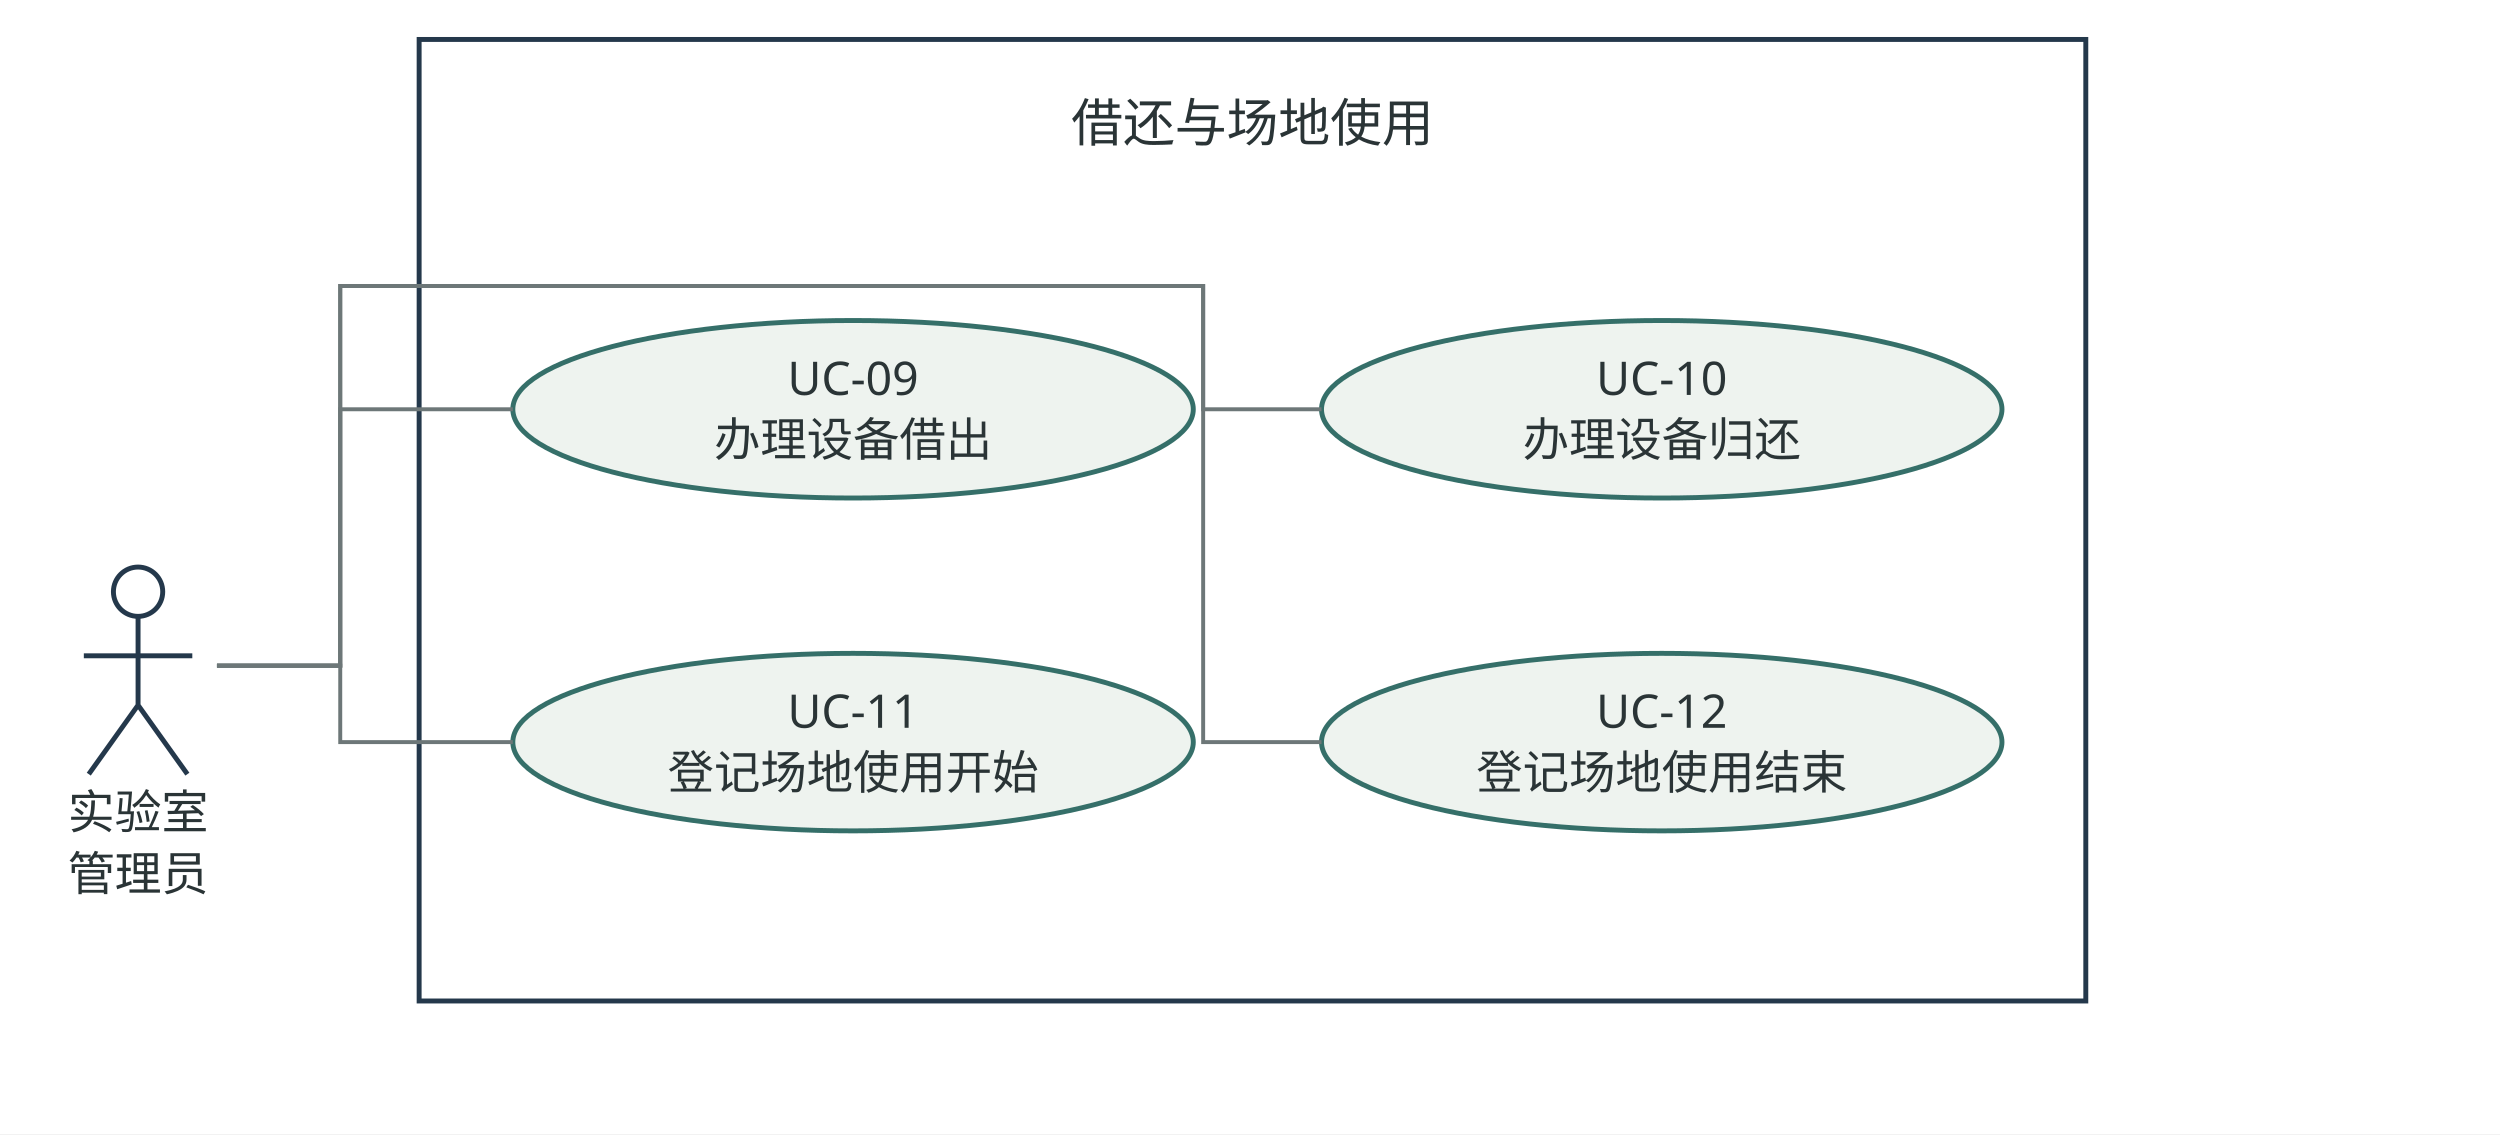
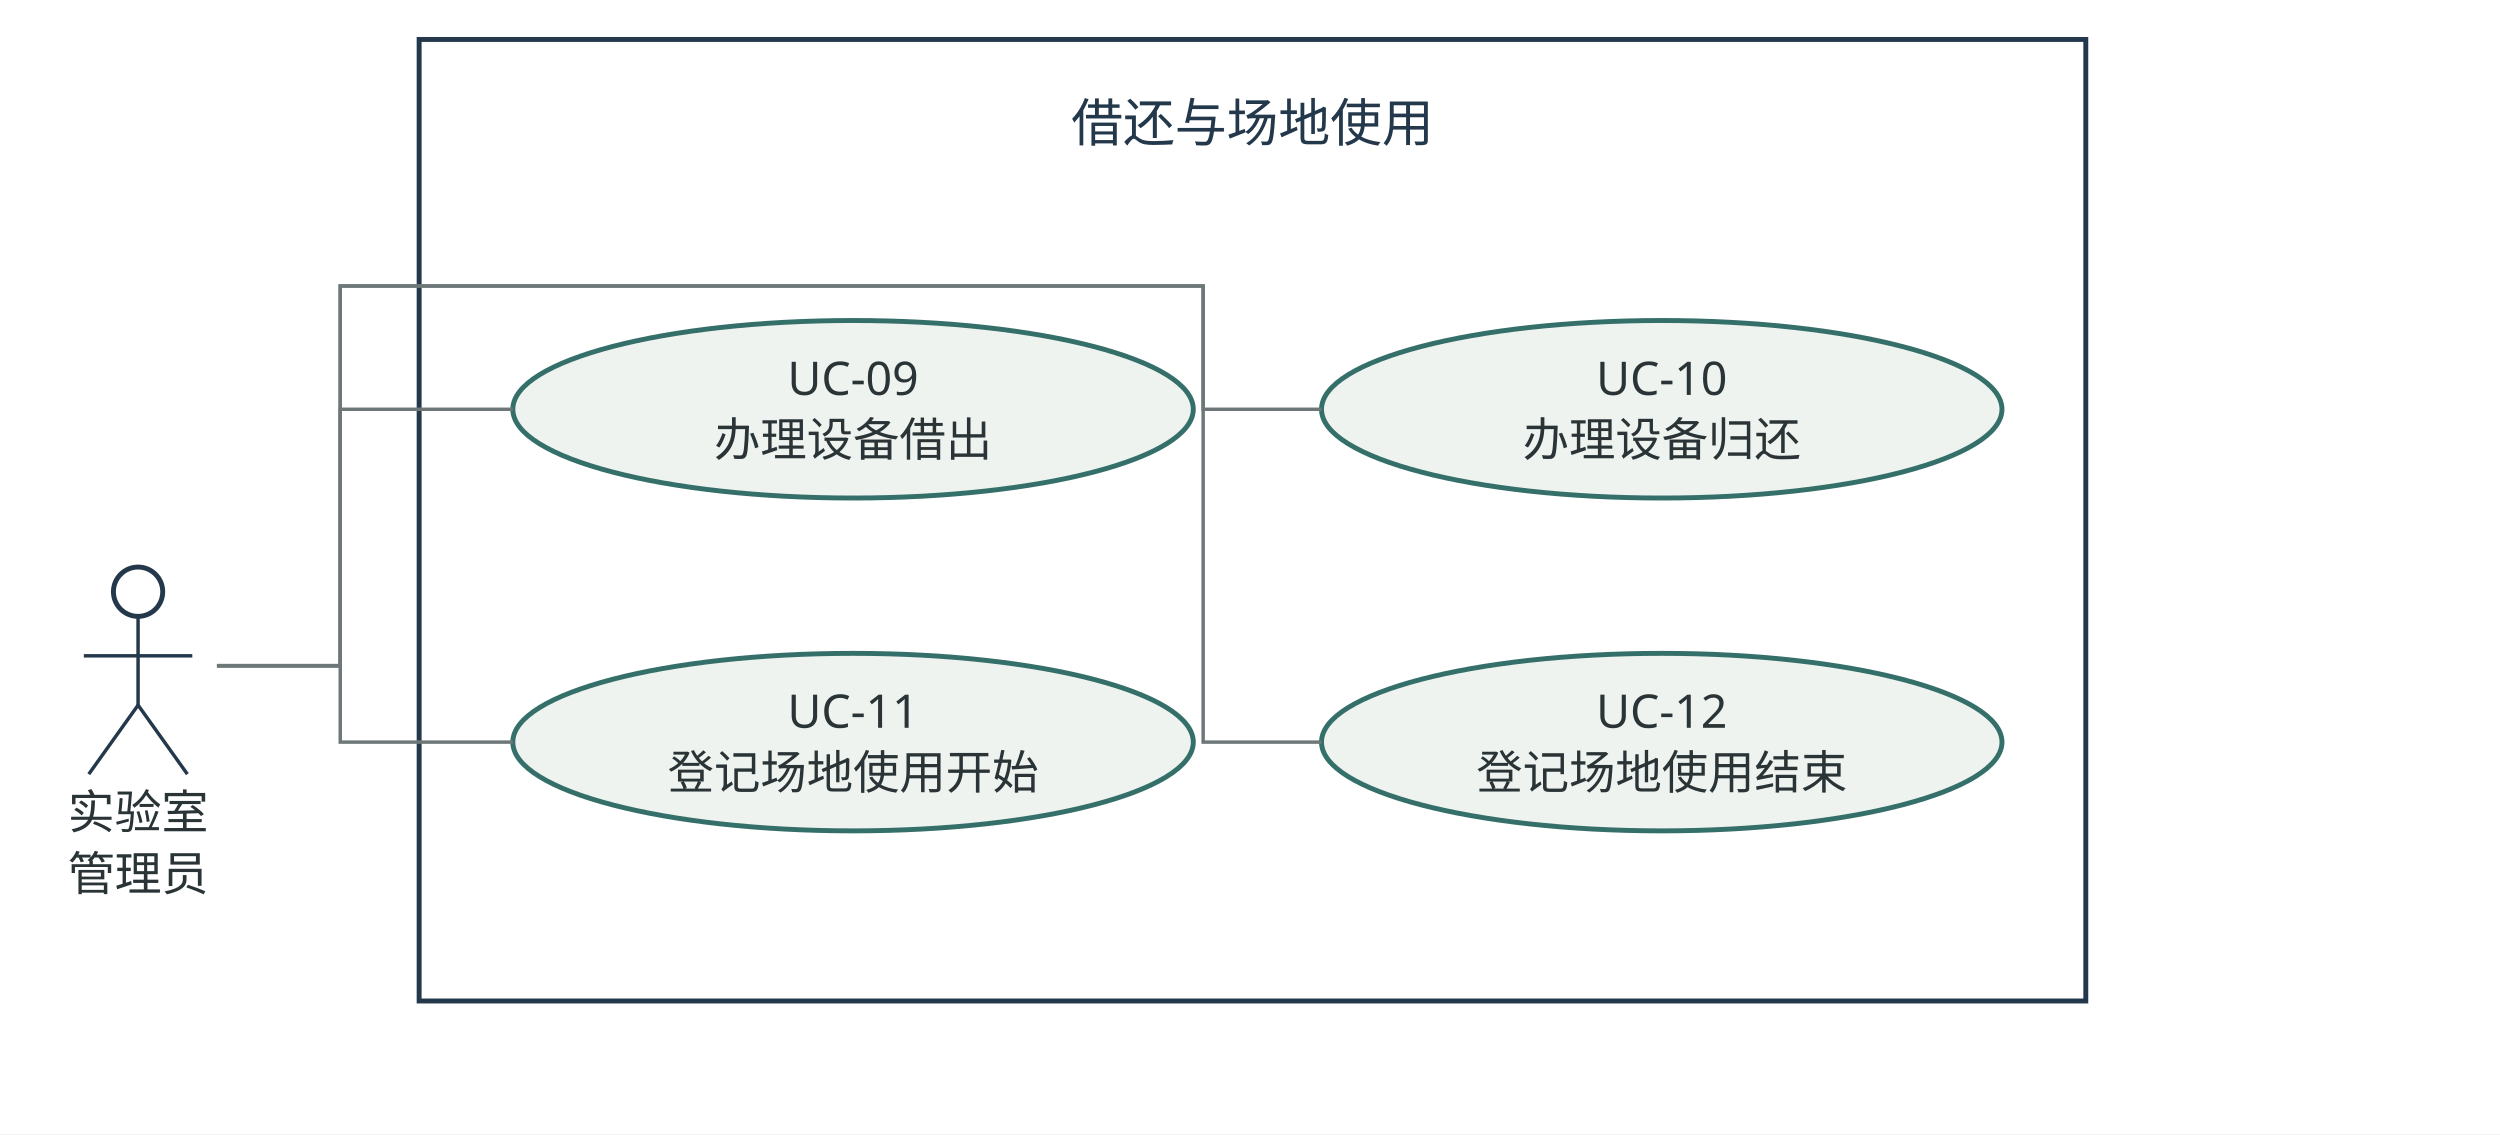
<svg xmlns="http://www.w3.org/2000/svg" width="507" height="230" viewBox="0 0 507 230">
  <rect width="100%" height="100%" fill="white" />
  <rect x="85" y="8" width="338" height="195" fill="none" stroke="#24384b" />
-   <text x="254.0" y="109.0" text-anchor="middle" font-family="Microsoft YaHei,sans-serif" font-size="10" fill="#2a3436" />
-   <text x="254" y="28.675" text-anchor="middle" font-family="Microsoft YaHei,sans-serif" font-size="10.5" fill="#2a3436">借还与场地使用</text>
+   <text x="254" y="28.675" text-anchor="middle" font-family="Microsoft YaHei,sans-serif" font-size="10.5" fill="#24384b">借还与场地使用</text>
  <ellipse cx="173.0" cy="83.0" rx="69.0" ry="18.0" fill="#eef3ef" stroke="#356f69" />
  <text x="173.0" y="80.09" text-anchor="middle" font-family="Microsoft YaHei,sans-serif" font-size="9.4" fill="#2a3436">UC-09</text>
  <text x="173.0" y="92.49" text-anchor="middle" font-family="Microsoft YaHei,sans-serif" font-size="9.4" fill="#2a3436">办理设备借出</text>
  <ellipse cx="337.0" cy="83.0" rx="69.0" ry="18.0" fill="#eef3ef" stroke="#356f69" />
  <text x="337.0" y="80.09" text-anchor="middle" font-family="Microsoft YaHei,sans-serif" font-size="9.4" fill="#2a3436">UC-10</text>
  <text x="337.0" y="92.49" text-anchor="middle" font-family="Microsoft YaHei,sans-serif" font-size="9.4" fill="#2a3436">办理设备归还</text>
  <ellipse cx="173.0" cy="150.5" rx="69.0" ry="18.0" fill="#eef3ef" stroke="#356f69" />
  <text x="173.0" y="147.59" text-anchor="middle" font-family="Microsoft YaHei,sans-serif" font-size="9.4" fill="#2a3436">UC-11</text>
  <text x="173.0" y="159.99" text-anchor="middle" font-family="Microsoft YaHei,sans-serif" font-size="9.4" fill="#2a3436">登记场地使用开始</text>
  <ellipse cx="337.0" cy="150.5" rx="69.0" ry="18.0" fill="#eef3ef" stroke="#356f69" />
  <text x="337.0" y="147.59" text-anchor="middle" font-family="Microsoft YaHei,sans-serif" font-size="9.4" fill="#2a3436">UC-12</text>
  <text x="337.0" y="159.99" text-anchor="middle" font-family="Microsoft YaHei,sans-serif" font-size="9.4" fill="#2a3436">登记场地使用结束</text>
  <circle cx="28.0" cy="120" r="5" fill="none" stroke="#24384b" />
-   <path d="M28.0,125 V143 M17.0,133 H39.0 M28.0,143 L18.0,157 M28.0,143 L38.0,157" fill="none" stroke="#24384b" />
+   <polyline points="28.0,125 28.0,143" fill="none" stroke="#24384b" stroke-width="0.7" />
+   <polyline points="17.0,133 39.0,133" fill="none" stroke="#24384b" stroke-width="0.7" />
+   <polyline points="18.0,157 28.0,143 38.0,157" fill="none" stroke="#24384b" stroke-width="0.7" />
  <text x="28.0" y="168.075" text-anchor="middle" font-family="Microsoft YaHei,sans-serif" font-size="9.5" fill="#2a3436">实验室</text>
  <text x="28.0" y="180.575" text-anchor="middle" font-family="Microsoft YaHei,sans-serif" font-size="9.5" fill="#2a3436">管理员</text>
-   <polyline points="44,135 69,135 69,83.0 104,83.0" fill="none" stroke="#6d7778" stroke-width="0.8" />
-   <polyline points="44,135 69,135 69,58 244,58 244,83.0 268,83.0" fill="none" stroke="#6d7778" stroke-width="0.8" />
-   <polyline points="44,135 69,135 69,150.5 104,150.5" fill="none" stroke="#6d7778" stroke-width="0.8" />
-   <polyline points="44,135 69,135 69,58 244,58 244,150.5 268,150.5" fill="none" stroke="#6d7778" stroke-width="0.8" />
+   <polyline points="44,135 69,135 69,83.0 104,83.0" fill="none" stroke="#6d7778" stroke-width="0.7" />
+   <polyline points="44,135 69,135 69,58 244,58 244,83.0 268,83.0" fill="none" stroke="#6d7778" stroke-width="0.7" />
+   <polyline points="44,135 69,135 69,150.5 104,150.5" fill="none" stroke="#6d7778" stroke-width="0.7" />
+   <polyline points="44,135 69,135 69,58 244,58 244,150.5 268,150.5" fill="none" stroke="#6d7778" stroke-width="0.7" />
</svg>
